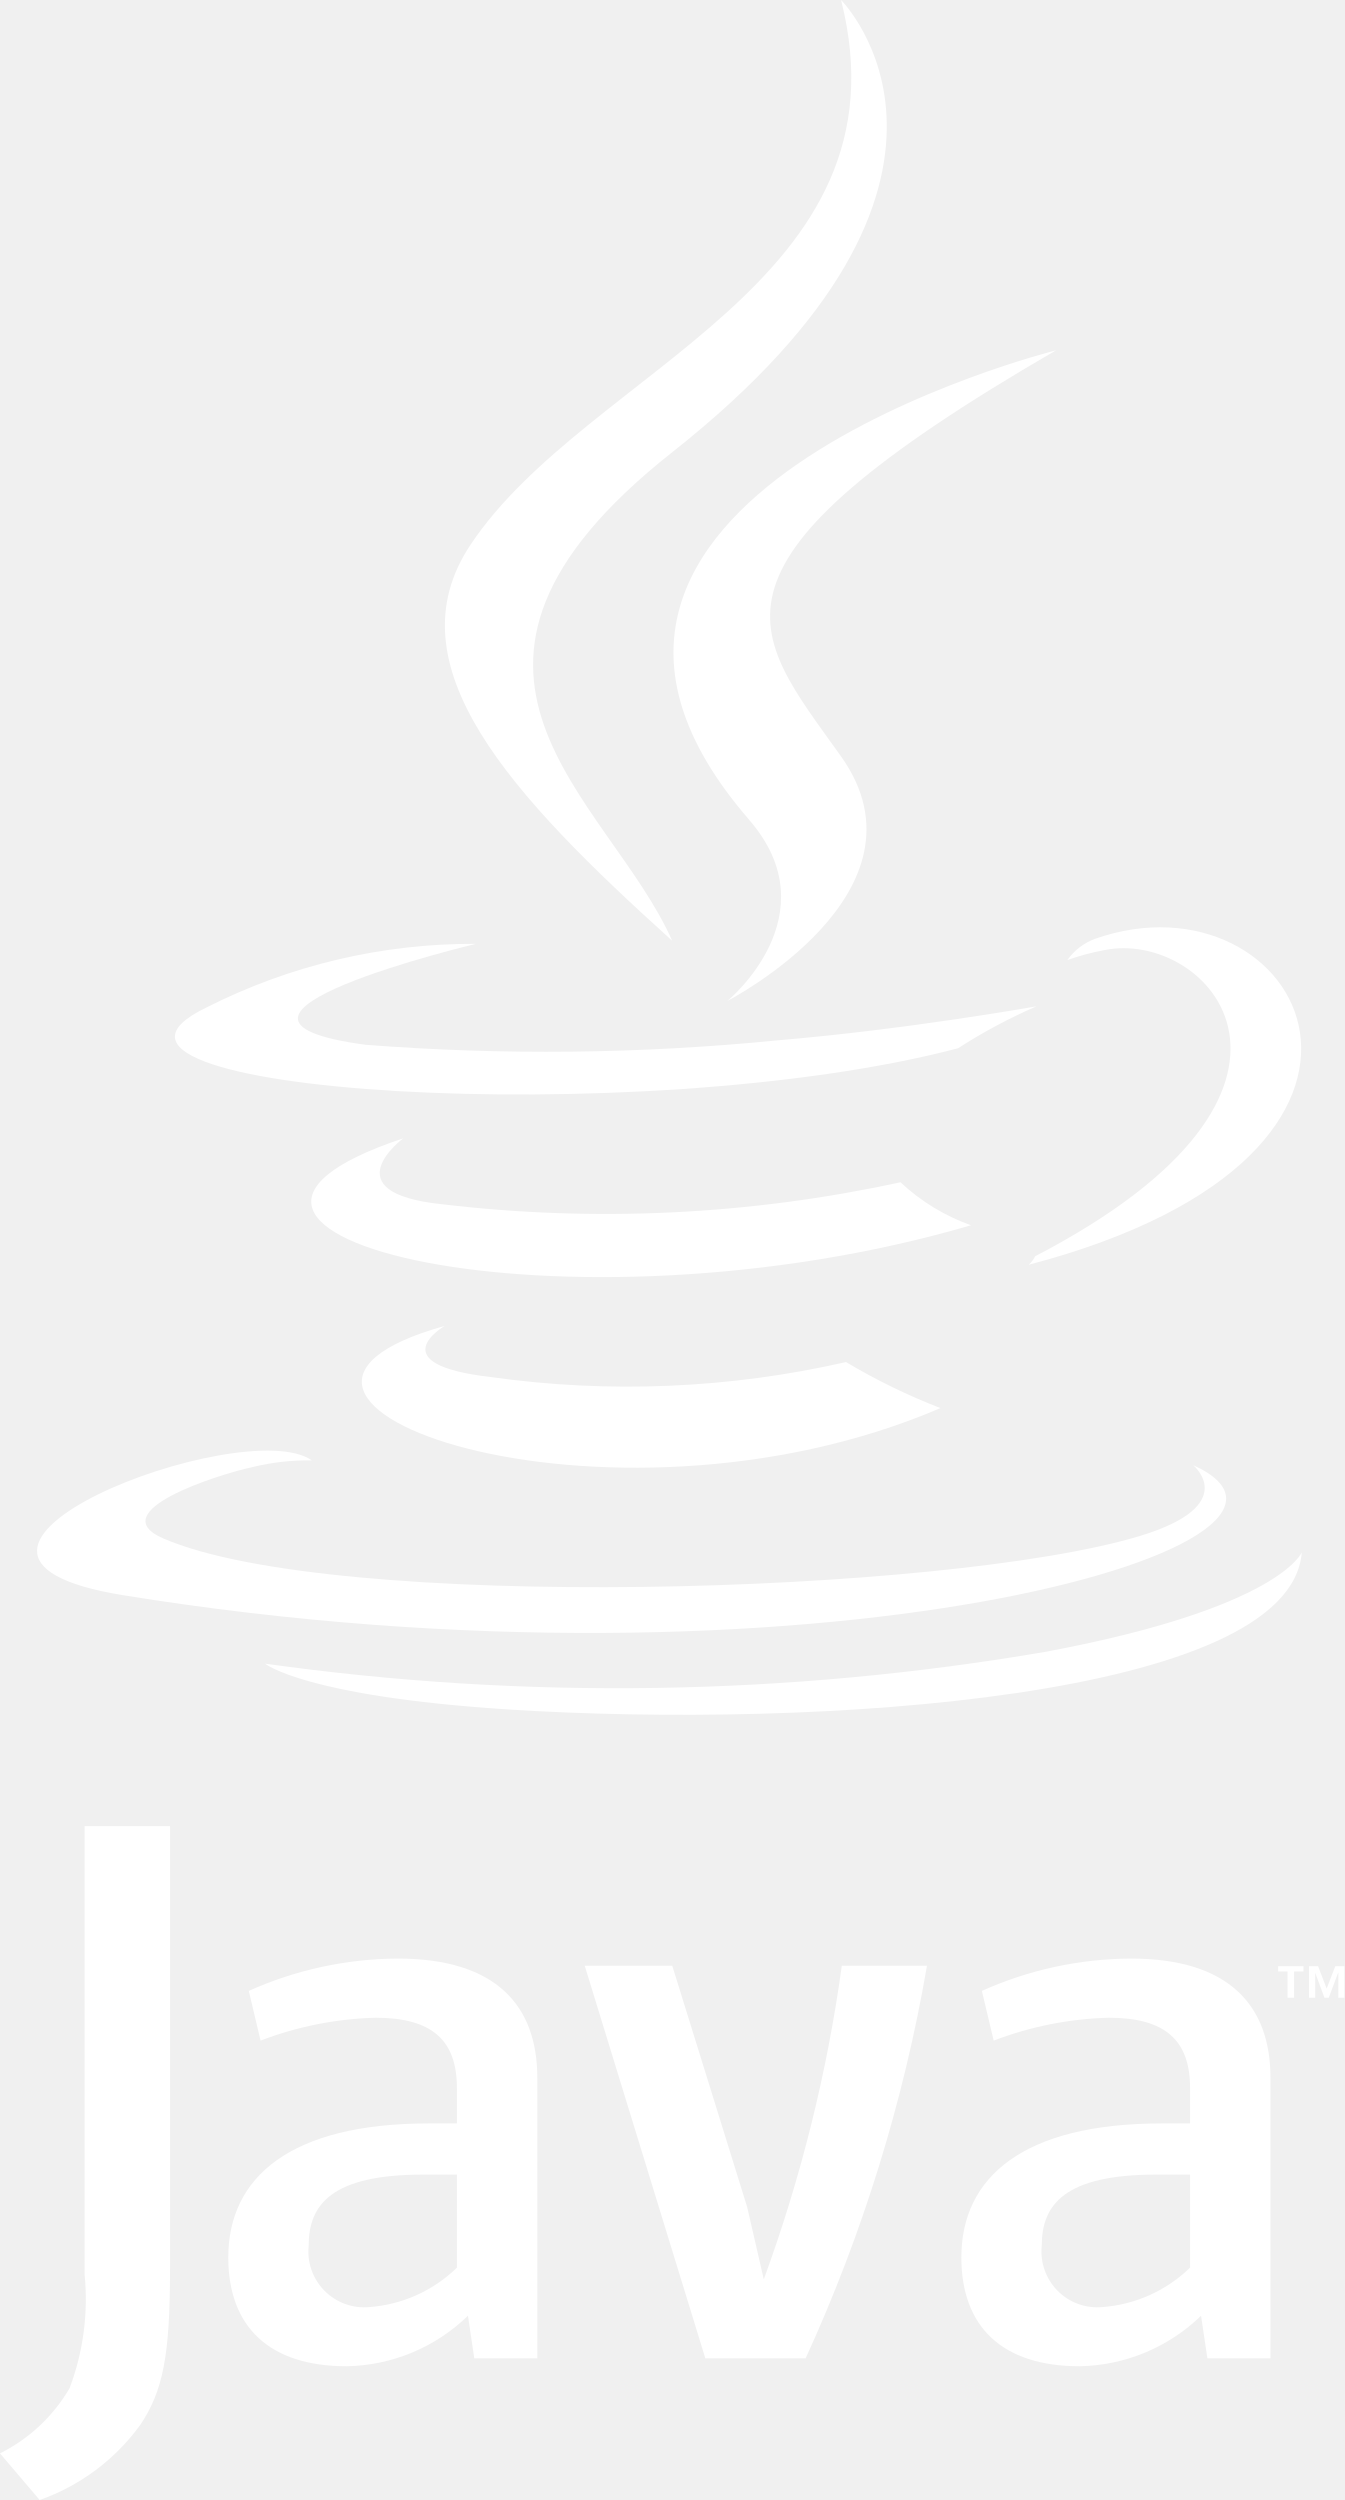
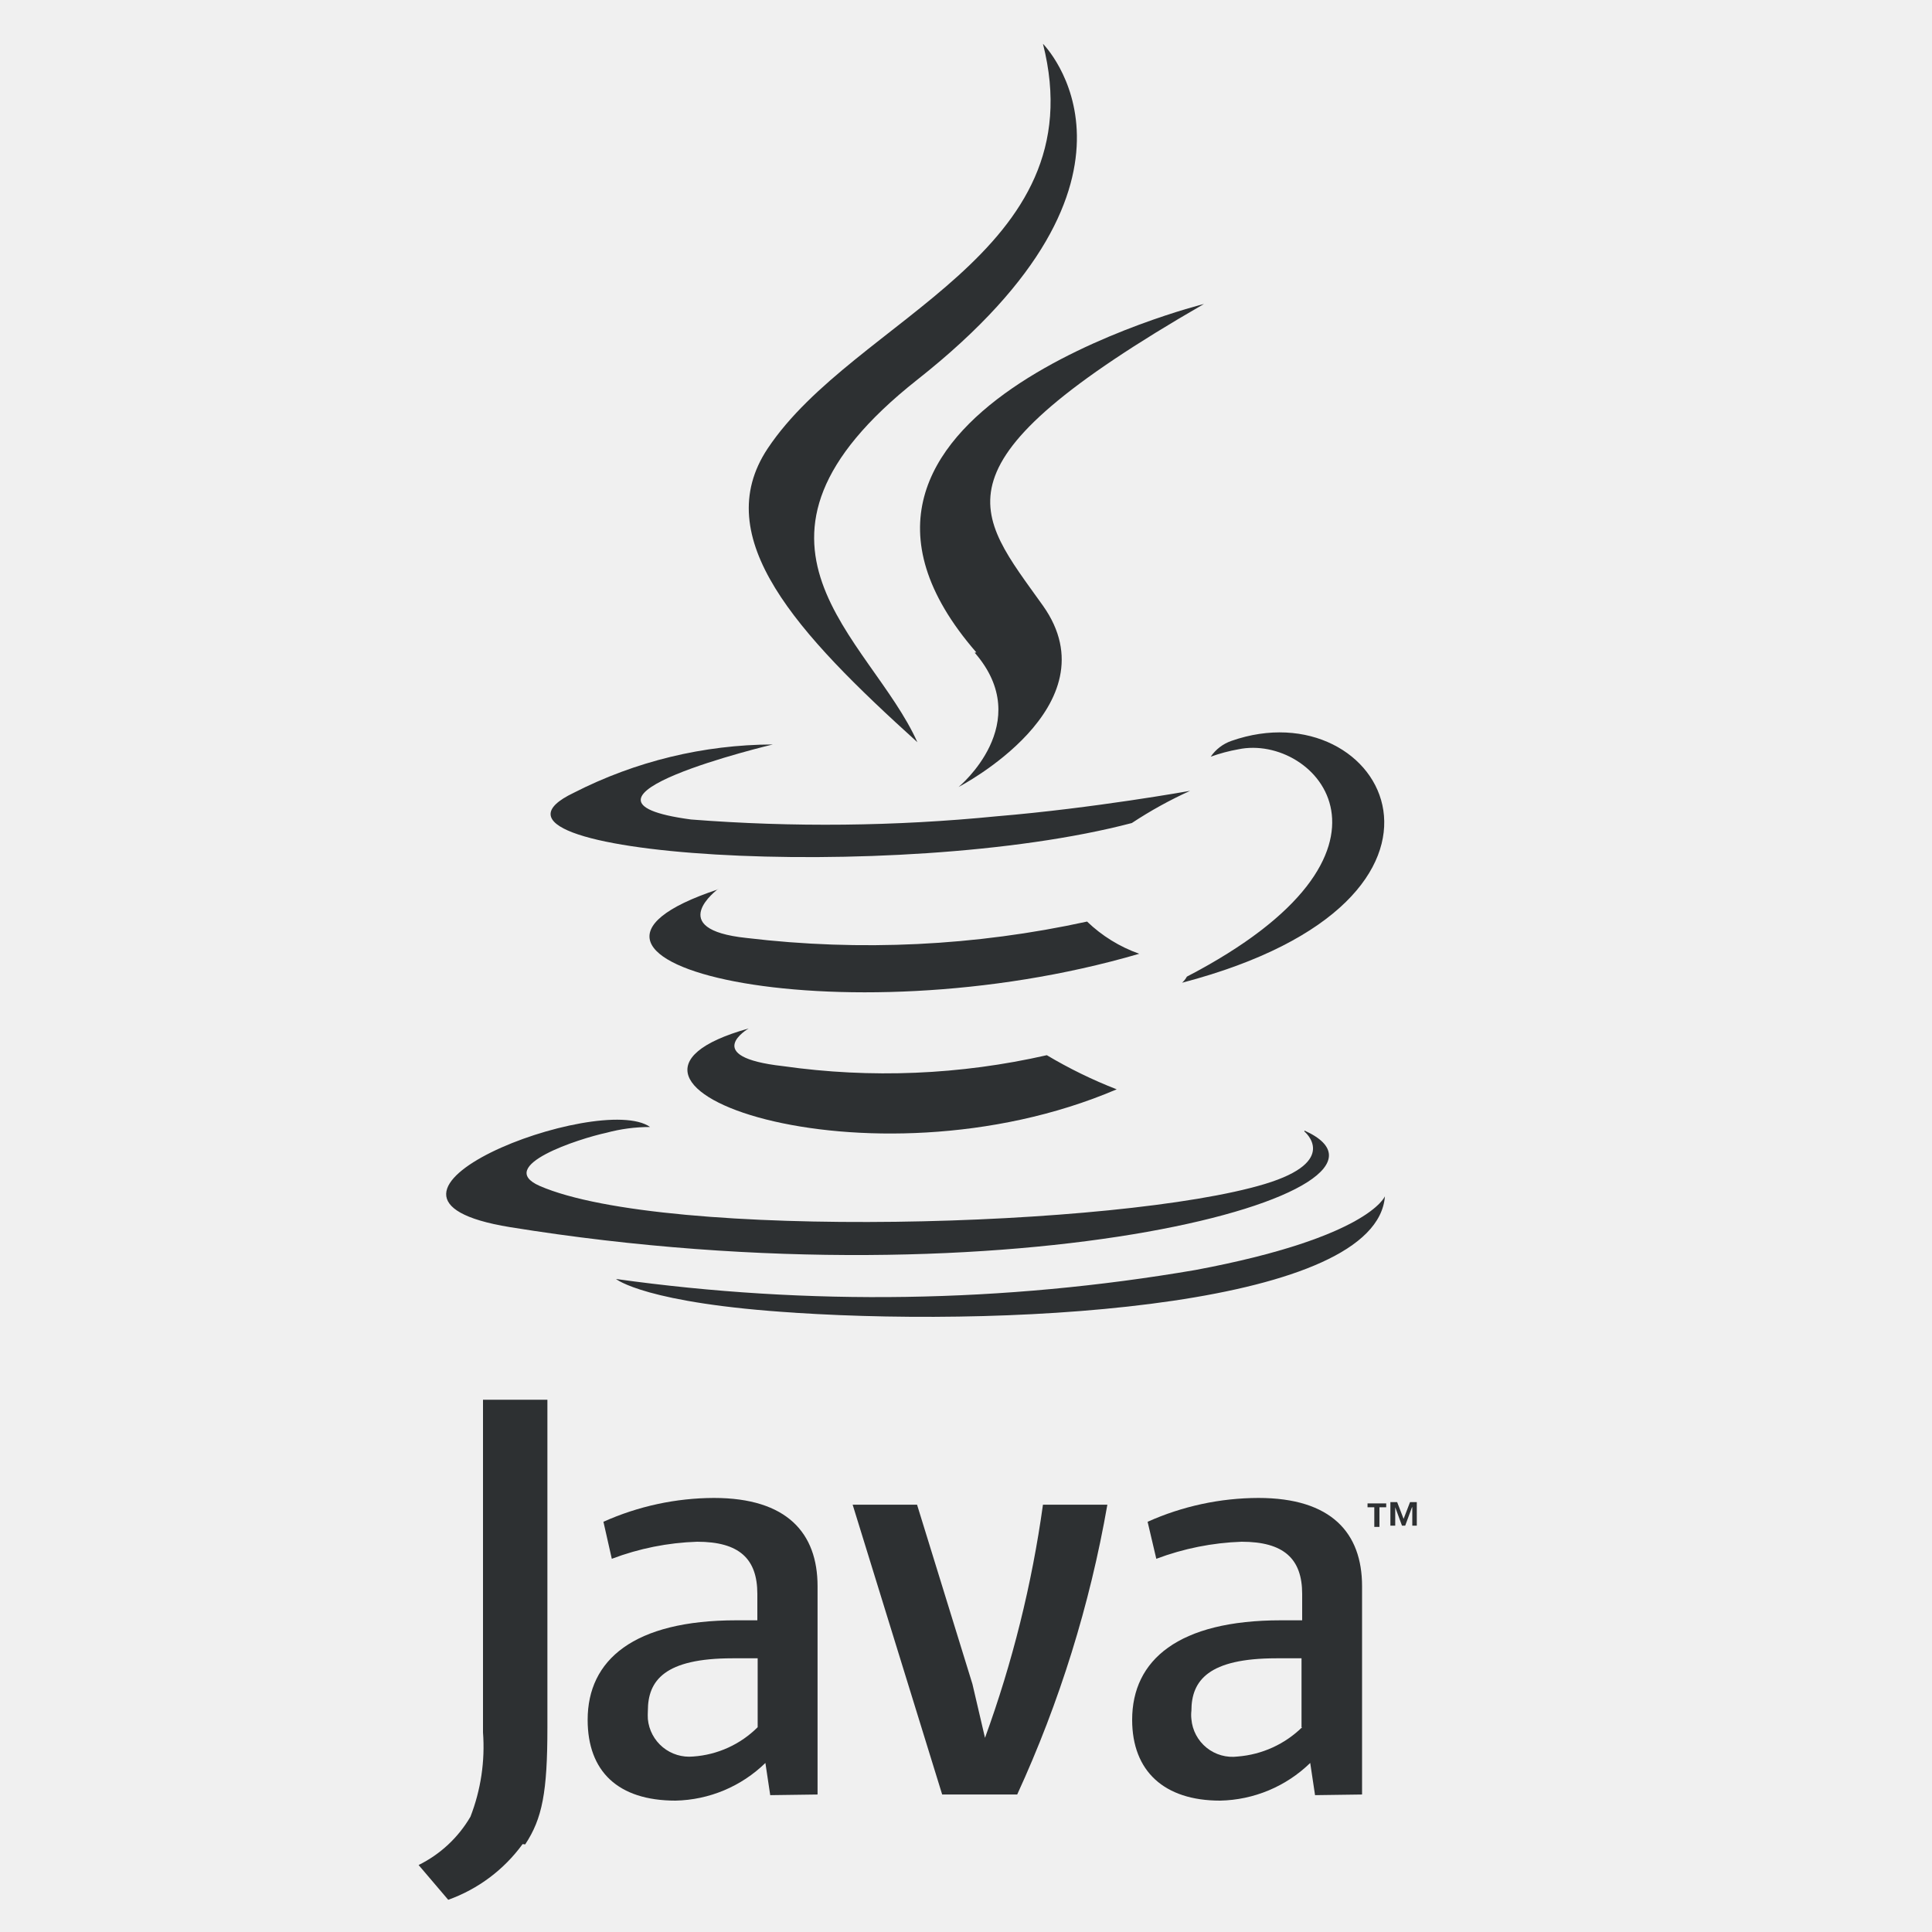
- <svg xmlns="http://www.w3.org/2000/svg" id="Groupe_7521" data-name="Groupe 7521" viewBox="0 0 39.004 72.543">
+ <svg xmlns="http://www.w3.org/2000/svg" id="Calque_1" data-name="Calque 1" viewBox="0 0 60 60">
  <defs>
-     <style>.cls-1{fill:#fff;fill-rule:evenodd}</style>
+     <style>.cls-1{fill:#2d3032;}</style>
  </defs>
-   <path id="Tracé_10176" data-name="Tracé 10176" class="cls-1" d="M97.814 349.592s-1.9 1.106 1.354 1.479a28.484 28.484 0 0 0 10.3-.436 18.015 18.015 0 0 0 2.74 1.336c-9.741 4.173-22.047-.242-14.4-2.38z" transform="translate(-84.919 -311.112)" />
-   <path id="Tracé_10177" data-name="Tracé 10177" class="cls-1" d="M84.688 300.1s-2.132 1.578 1.125 1.915a40.2 40.2 0 0 0 13.3-.638 5.88 5.88 0 0 0 2.046 1.248c-11.776 3.445-24.892.271-16.467-2.525z" transform="translate(-72.984 -267.071)" />
-   <path id="Tracé_10178" data-name="Tracé 10178" class="cls-1" d="M179.7 105.966c2.4 2.764-.63 5.25-.63 5.25s6.094-3.145 3.3-7.086c-2.614-3.673-4.619-5.5 6.233-11.791 0 0-17.034 4.253-8.9 13.628z" transform="translate(-157.96 -82.174)" />
-   <path id="Tracé_10179" data-name="Tracé 10179" class="cls-1" d="M43.326 382.8s1.407 1.16-1.549 2.057c-5.621 1.7-23.4 2.216-28.34.068-1.774-.773 1.554-1.844 2.6-2.07a6.8 6.8 0 0 1 1.715-.193c-1.974-1.39-12.761 2.731-5.479 3.912 19.86 3.219 36.2-1.45 31.051-3.774z" transform="translate(-8.704 -340.286)" />
-   <path id="Tracé_10180" data-name="Tracé 10180" class="cls-1" d="M54.825 248.756s-9.043 2.148-3.2 2.929a67.916 67.916 0 0 0 11.963-.13c3.743-.314 7.5-.986 7.5-.986a15.948 15.948 0 0 0-2.274 1.217c-9.185 2.416-26.925 1.291-21.817-1.179a17.094 17.094 0 0 1 7.83-1.851z" transform="translate(-41.015 -221.368)" />
-   <path id="Tracé_10181" data-name="Tracé 10181" class="cls-1" d="M271.338 254.01c9.336-4.85 5.019-9.511 2.006-8.884a7.061 7.061 0 0 0-1.067.287 1.7 1.7 0 0 1 .8-.615c5.961-2.095 10.544 6.18-1.922 9.457a.829.829 0 0 0 .187-.245z" transform="translate(-241.305 -217.555)" />
-   <path id="Tracé_10182" data-name="Tracé 10182" class="cls-1" d="M128.721 0s5.169 5.172-4.9 13.123c-8.078 6.381-1.842 10.017 0 14.175-4.716-4.255-8.175-8-5.855-11.486 3.4-5.112 12.84-7.597 10.755-15.812z" transform="translate(-104.316)" />
-   <path id="Tracé_10183" data-name="Tracé 10183" class="cls-1" d="M76.926 413.781c8.96.573 22.722-.319 23.047-4.559 0 0-.626 1.607-7.405 2.882a73.621 73.621 0 0 1-22.677.349s1.146.948 7.034 1.327z" transform="translate(-62.199 -364.178)" />
-   <path id="Tracé_10184" data-name="Tracé 10184" class="cls-1" d="M337.22 518.483h-.273v-.153h.735v.153h-.272v.762h-.19v-.762zm1.467.039l-.271.724h-.125l-.269-.724v.724h-.18v-.915h.264l.249.648.25-.648h.263v.915h-.175v-.724z" transform="translate(-299.859 -461.277)" />
-   <path id="Tracé_10185" data-name="Tracé 10185" class="cls-1" d="M66.813 525.293a4.07 4.07 0 0 1-2.54 1.144 1.62 1.62 0 0 1-1.762-1.785c0-1.189.663-2.059 3.32-2.059h.982v2.7zm2.332 2.631v-8.144c0-2.082-1.187-3.456-4.049-3.456a10.682 10.682 0 0 0-4.323.938l.342 1.443a10.041 10.041 0 0 1 3.339-.664c1.649 0 2.358.664 2.358 2.037v1.03h-.822c-4 0-5.812 1.553-5.812 3.889 0 2.013 1.191 3.157 3.433 3.157a5.177 5.177 0 0 0 3.522-1.466l.183 1.236z" transform="translate(-53.554 -459.492)" />
-   <path id="Tracé_10186" data-name="Tracé 10186" class="cls-1" d="M160.541 529.607h-2.908l-3.5-11.393h2.54l2.173 7 .483 2.1a43.88 43.88 0 0 0 2.264-9.1h2.471a46.188 46.188 0 0 1-3.521 11.393z" transform="translate(-137.166 -461.174)" />
-   <path id="Tracé_10187" data-name="Tracé 10187" class="cls-1" d="M260.1 525.293a4.083 4.083 0 0 1-2.541 1.144 1.62 1.62 0 0 1-1.762-1.785c0-1.189.665-2.059 3.319-2.059h.984v2.7zm2.333 2.631v-8.144c0-2.082-1.191-3.456-4.049-3.456a10.683 10.683 0 0 0-4.325.938l.343 1.443a10.057 10.057 0 0 1 3.341-.664c1.647 0 2.357.664 2.357 2.037v1.03h-.824c-4.006 0-5.812 1.553-5.812 3.889 0 2.013 1.189 3.157 3.431 3.157a5.184 5.184 0 0 0 3.524-1.466l.184 1.236z" transform="translate(-225.568 -459.492)" />
-   <path id="Tracé_10188" data-name="Tracé 10188" class="cls-1" d="M4.066 498.779a6.122 6.122 0 0 1-2.915 2.174L0 499.6a4.84 4.84 0 0 0 2.019-1.891 7.317 7.317 0 0 0 .436-3.3V481.4h2.479v12.829c0 2.532-.2 3.555-.868 4.552z" transform="translate(0 -428.41)" />
+   <g id="Groupe_6110" data-name="Groupe 6110">
+     <path id="Tracé_10176" data-name="Tracé 10176" class="cls-1" d="M23.25,31.94s-1.52.88,1.07,1.17a22.57,22.57,0,0,0,8.19-.34,14.52,14.52,0,0,0,2.17,1.06c-7.74,3.31-17.51-.19-11.43-1.89Z" />
+     <path id="Tracé_10177" data-name="Tracé 10177" class="cls-1" d="M22.3,27.61s-1.7,1.25.89,1.52a31.82,31.82,0,0,0,10.57-.51,4.51,4.51,0,0,0,1.62,1c-9.36,2.74-19.78.22-13.08-2Z" />
+     <path id="Tracé_10178" data-name="Tracé 10178" class="cls-1" d="M30.27,20.27c1.91,2.19-.5,4.17-.5,4.17s4.84-2.5,2.62-5.63c-2.08-2.92-3.67-4.37,5-9.37,0,0-13.53,3.38-7.07,10.82Z" />
+     <path id="Tracé_10179" data-name="Tracé 10179" class="cls-1" d="M40.51,35.14s1.12.92-1.23,1.63c-4.47,1.35-18.6,1.76-22.52.06-1.41-.62,1.23-1.47,2.07-1.65A5.16,5.16,0,0,1,20.19,35c-1.57-1.11-10.14,2.17-4.35,3.11,15.78,2.55,28.76-1.16,24.67-3Z" />
+     <path id="Tracé_10180" data-name="Tracé 10180" class="cls-1" d="M24,23.12s-7.18,1.71-2.54,2.33a53.83,53.83,0,0,0,9.5-.1c3-.25,6-.79,6-.79a13.08,13.08,0,0,0-1.81,1c-7.3,1.92-21.39,1-17.33-.94A13.69,13.69,0,0,1,24,23.12Z" />
+     <path id="Tracé_10181" data-name="Tracé 10181" class="cls-1" d="M36.86,30.33c7.42-3.86,4-7.56,1.6-7.06a5.2,5.2,0,0,0-.86.23,1.29,1.29,0,0,1,.64-.49c4.73-1.66,8.37,4.91-1.53,7.51a.7.7,0,0,0,.15-.19Z" />
+     <path id="Tracé_10182" data-name="Tracé 10182" class="cls-1" d="M32.39,1.36s4.11,4.11-3.9,10.43c-6.42,5.07-1.46,8,0,11.26-3.74-3.38-6.49-6.35-4.65-9.12C26.55,9.86,34.05,7.89,32.39,1.36Z" />
+     <path id="Tracé_10183" data-name="Tracé 10183" class="cls-1" d="M24.7,40.77c7.12.46,18.06-.25,18.31-3.62,0,0-.49,1.28-5.88,2.29a58.54,58.54,0,0,1-18,.28s.91.76,5.59,1.05Z" />
+     <path id="Tracé_10184" data-name="Tracé 10184" class="cls-1" d="M42.68,46.81h-.21v-.12h.58v.12h-.21v.61h-.16Zm1.17,0h0l-.21.57h-.1l-.21-.57h0v.57h-.15v-.73h.21l.2.52.2-.52H44v.73h-.14v-.57Z" />
+     <path id="Tracé_10185" data-name="Tracé 10185" class="cls-1" d="M23.53,53.64a3.14,3.14,0,0,1-2,.91,1.29,1.29,0,0,1-1.41-1.16,2.35,2.35,0,0,1,0-.26c0-.94.52-1.63,2.63-1.63h.78v2.14Zm1.86,2.09V49.26c0-1.65-.95-2.74-3.22-2.74a8.46,8.46,0,0,0-3.43.74L19,48.41a8.22,8.22,0,0,1,2.65-.53c1.31,0,1.87.53,1.87,1.62v.82h-.65c-3.19,0-4.62,1.23-4.62,3.09,0,1.6.94,2.51,2.73,2.51a4.12,4.12,0,0,0,2.79-1.17l.15,1Z" />
+     <path id="Tracé_10186" data-name="Tracé 10186" class="cls-1" d="M31.57,55.73H29.26l-2.78-9h2l1.72,5.57.39,1.67a35.35,35.35,0,0,0,1.8-7.24h2a36.68,36.68,0,0,1-2.8,9Z" />
+     <path id="Tracé_10187" data-name="Tracé 10187" class="cls-1" d="M40.44,53.64a3.22,3.22,0,0,1-2,.91A1.28,1.28,0,0,1,37,53.39a1.13,1.13,0,0,1,0-.26c0-.94.53-1.63,2.64-1.63h.78v2.14Zm1.86,2.09V49.26c0-1.65-.95-2.74-3.22-2.74a8.47,8.47,0,0,0-3.44.74l.27,1.15a8.33,8.33,0,0,1,2.65-.53c1.31,0,1.88.53,1.88,1.62v.82h-.66c-3.18,0-4.62,1.23-4.62,3.09,0,1.6,1,2.51,2.73,2.51a4.13,4.13,0,0,0,2.8-1.17l.15,1Z" />
+     <path id="Tracé_10188" data-name="Tracé 10188" class="cls-1" d="M16.23,57.27A4.9,4.9,0,0,1,13.92,59L13,57.92a3.82,3.82,0,0,0,1.61-1.5A6,6,0,0,0,15,53.8V43.47h2V53.66c0,2-.16,2.82-.69,3.62Z" />
+   </g>
</svg>
